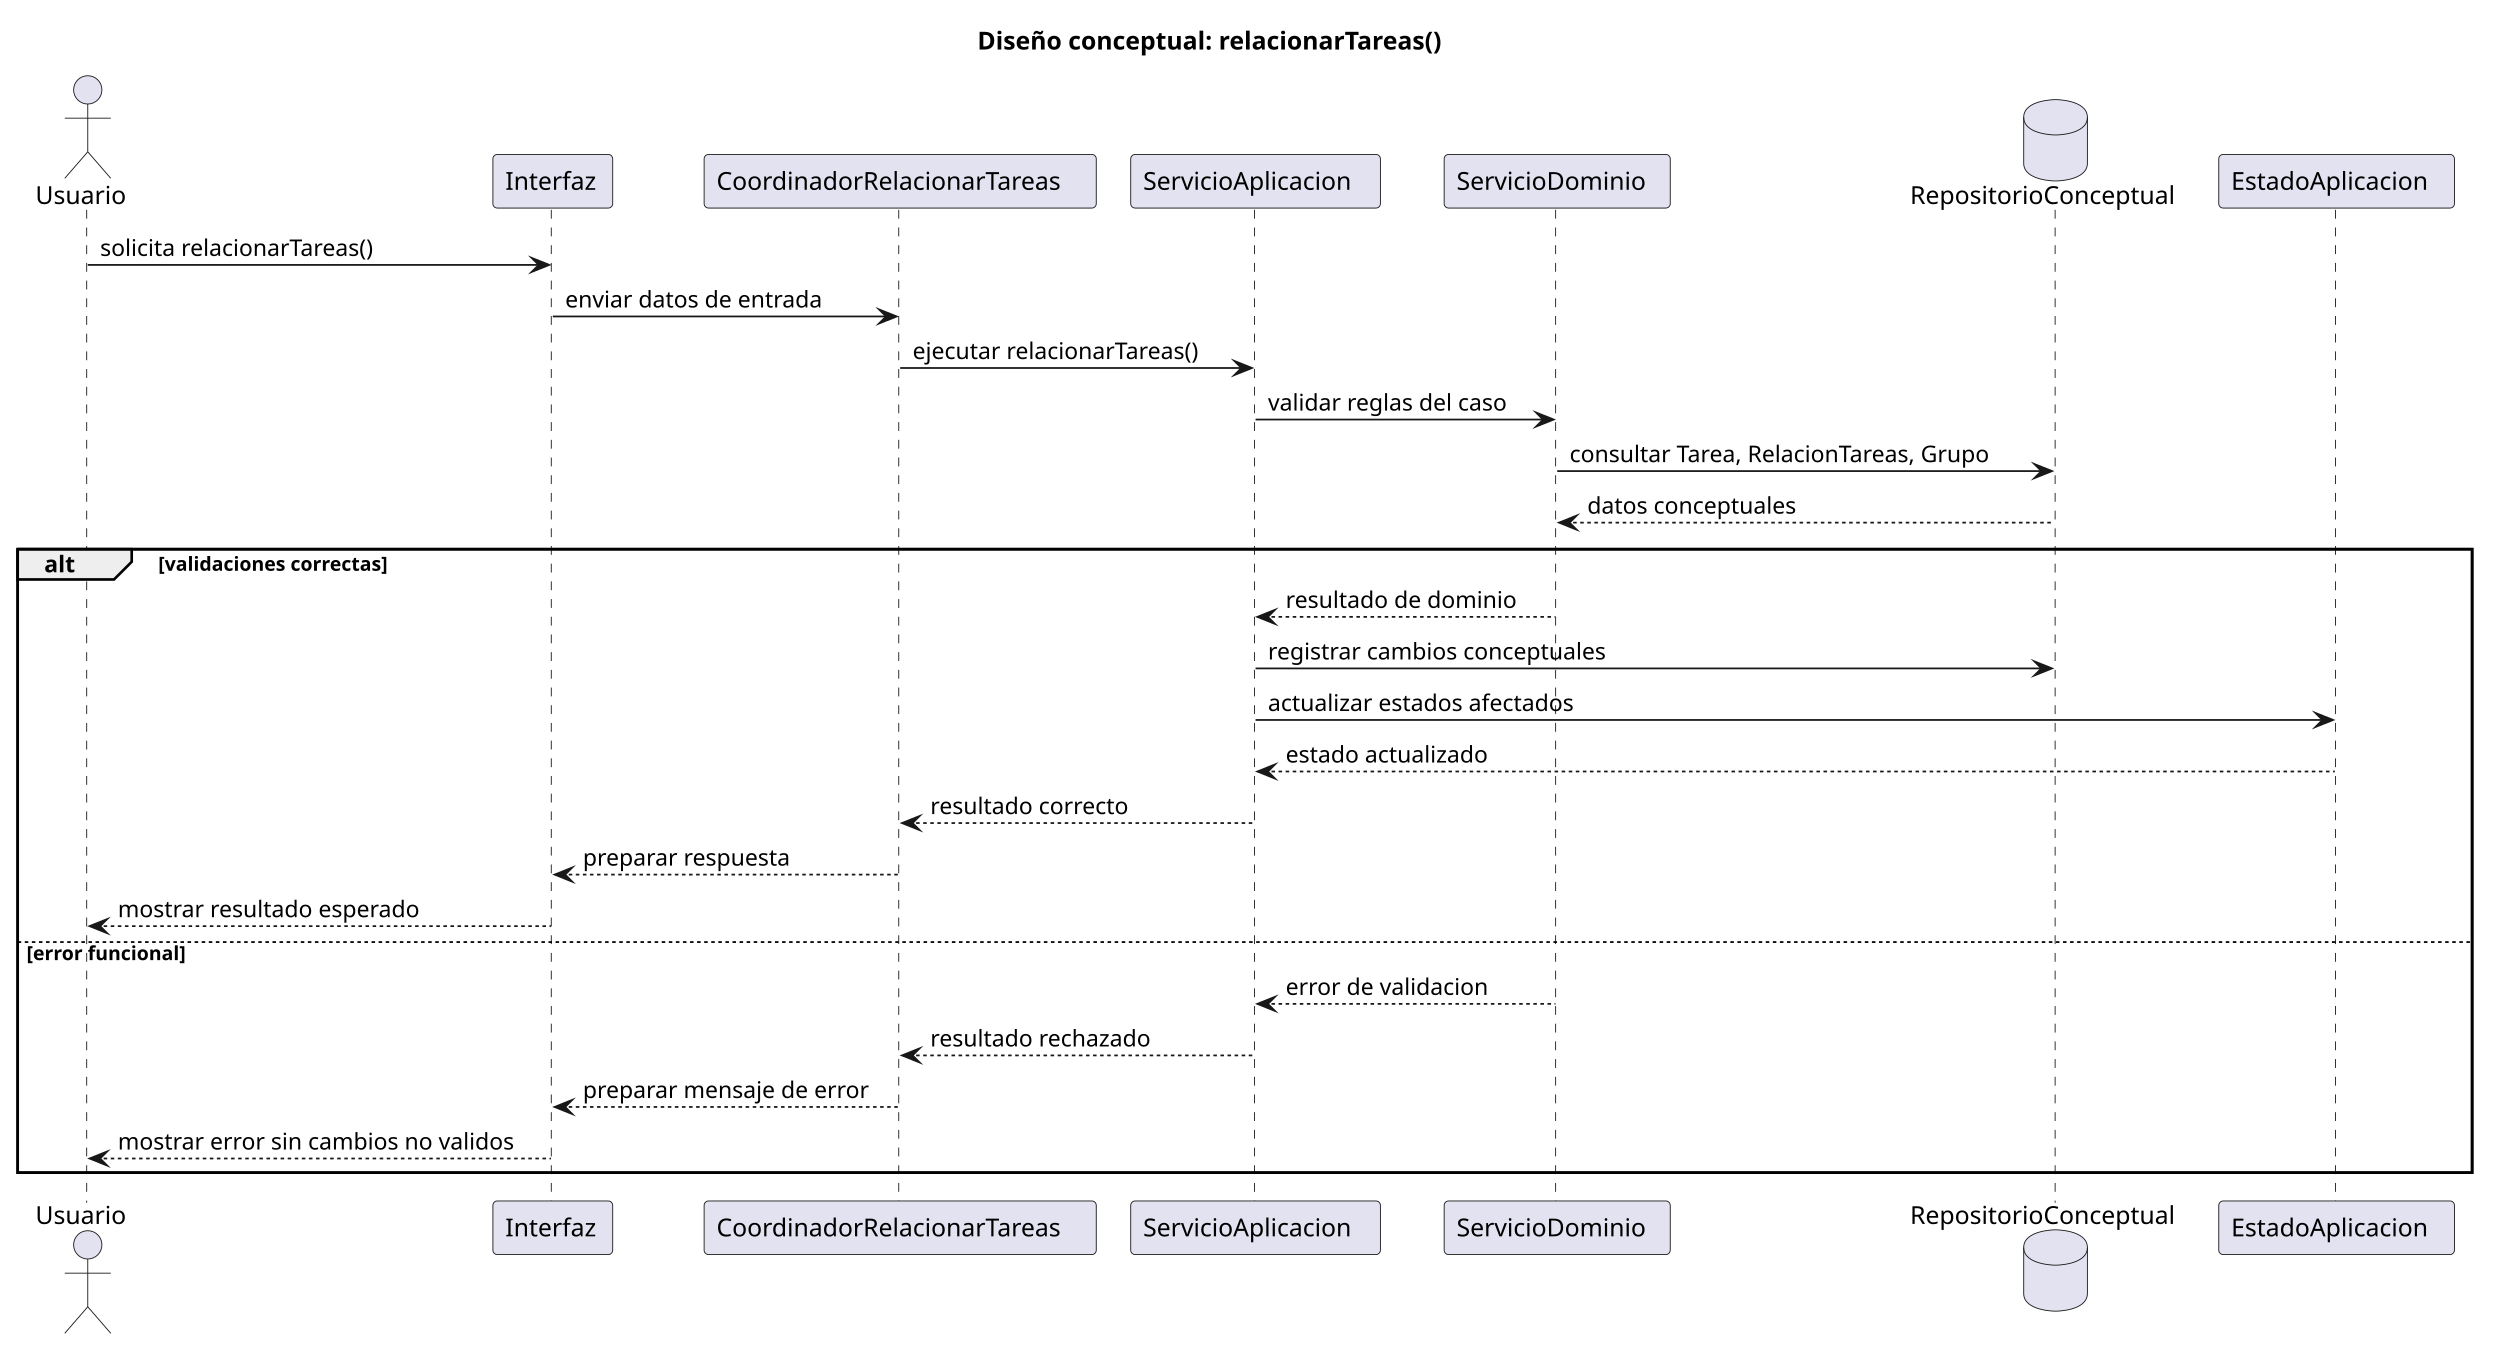
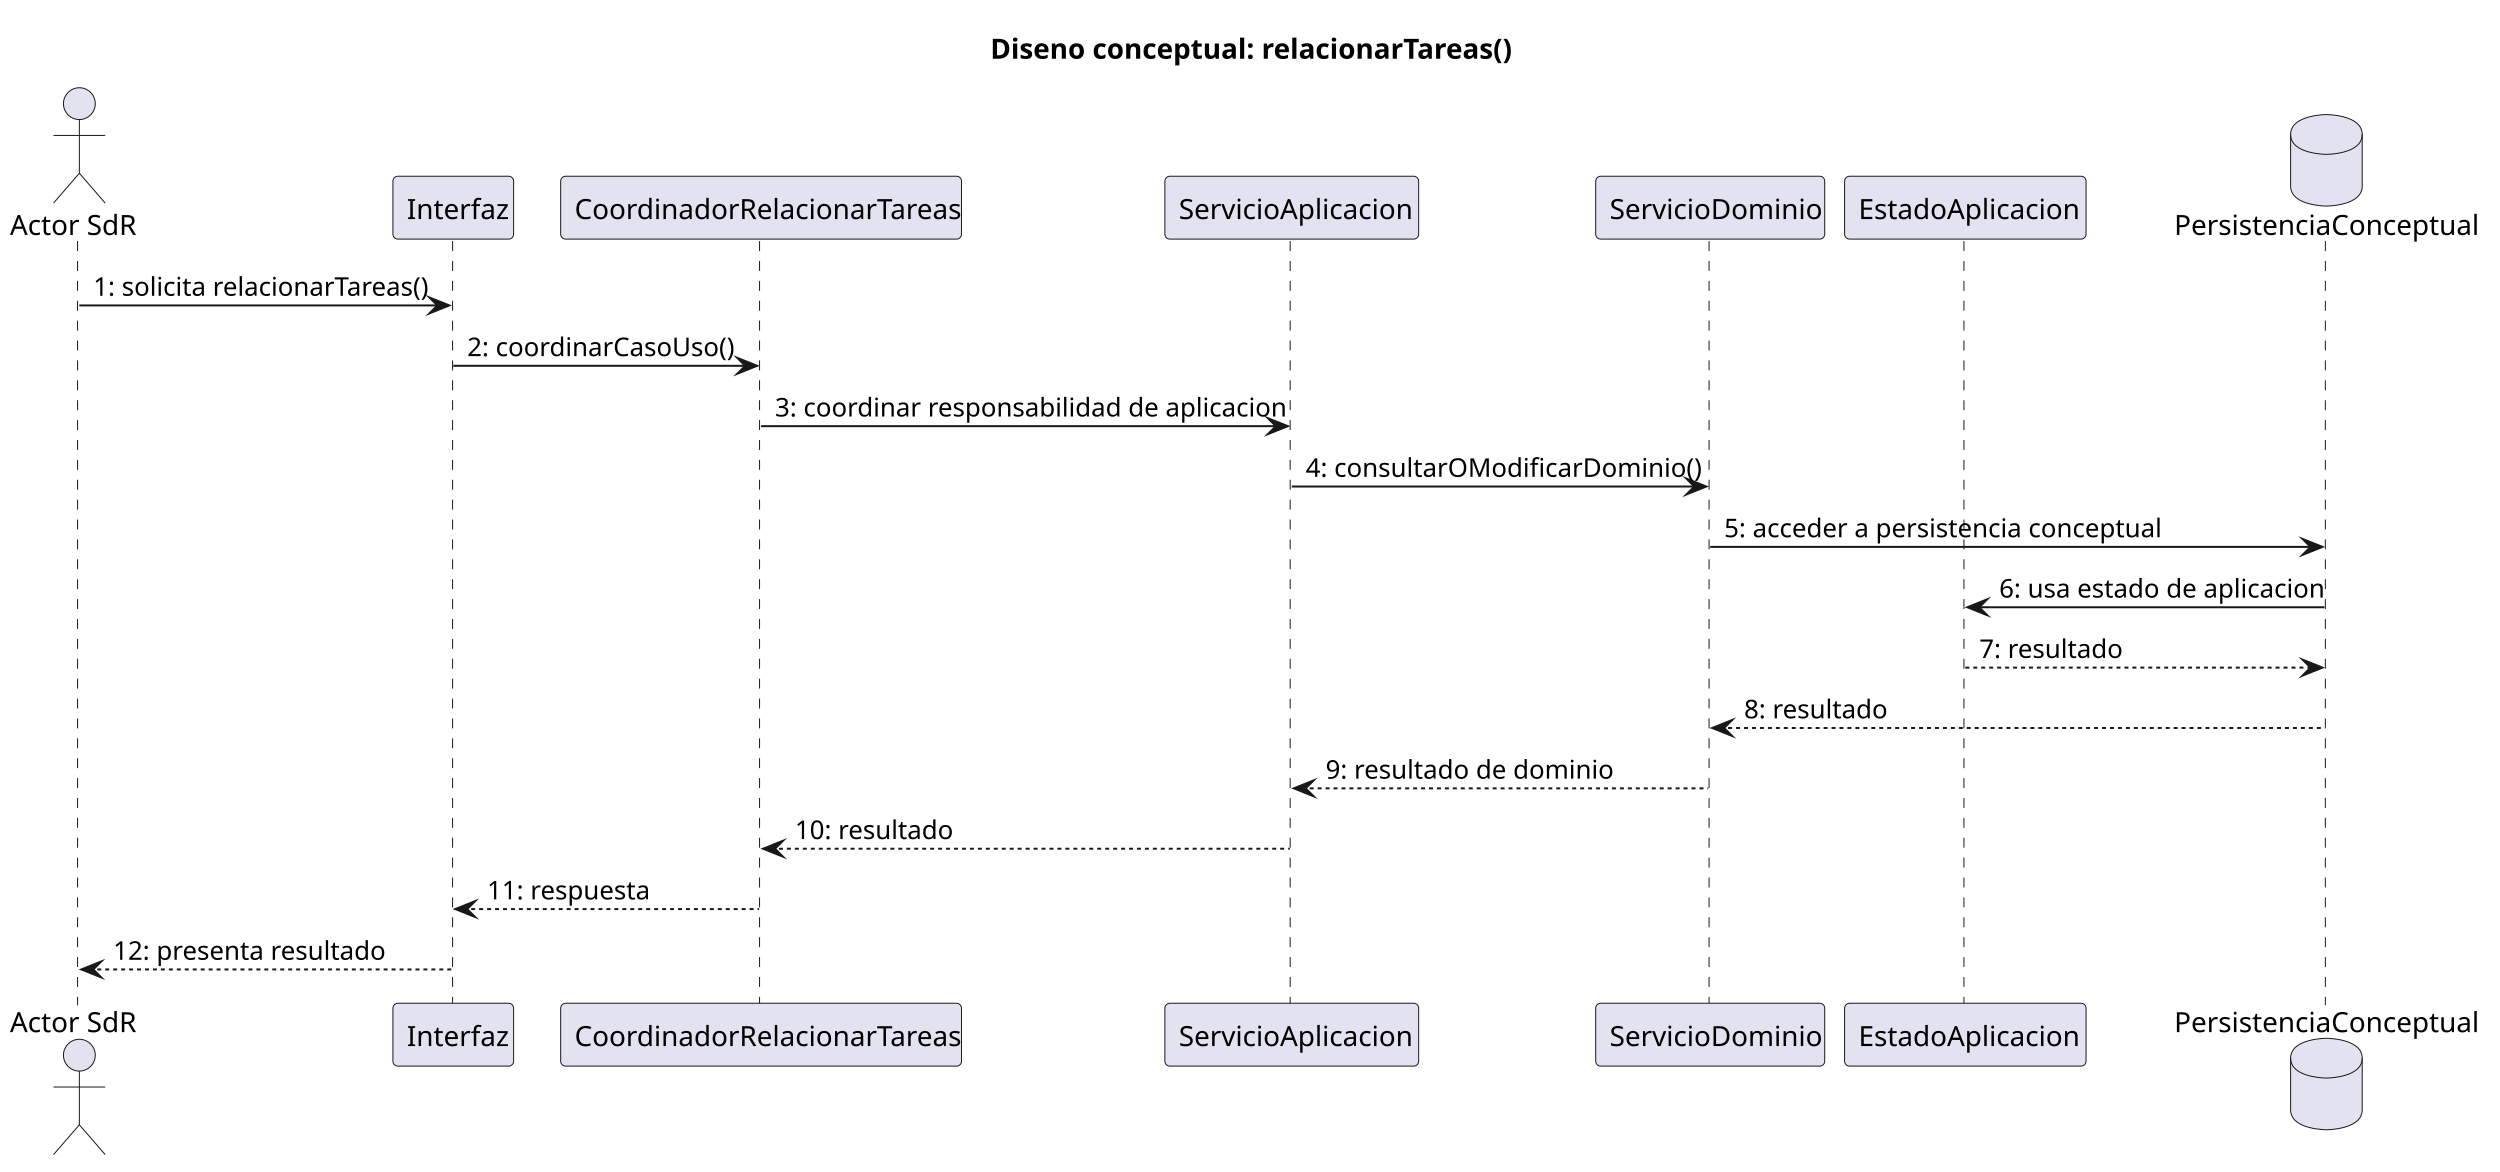
- <svg xmlns="http://www.w3.org/2000/svg" contentStyleType="text/css" data-diagram-type="SEQUENCE" height="762px" preserveAspectRatio="none" style="width:1413px;height:762px;background:#FFFFFF;" version="1.1" viewBox="0 0 1413 762" width="1413px" zoomAndPan="magnify">
+ <svg xmlns="http://www.w3.org/2000/svg" contentStyleType="text/css" data-diagram-type="SEQUENCE" height="589px" preserveAspectRatio="none" style="width:1257px;height:589px;background:#FFFFFF;" version="1.1" viewBox="0 0 1257 589" width="1257px" zoomAndPan="magnify">
  <defs />
  <g>
    <g class="title" data-source-line="1">
-       <text fill="#000000" font-family="sans-serif" font-size="14" font-weight="700" lengthAdjust="spacing" textLength="301.438" x="552.404" y="27.995">Diseño conceptual: relacionarTareas()</text>
+       <text fill="#000000" font-family="sans-serif" font-size="14" font-weight="700" lengthAdjust="spacing" textLength="254.413" x="497.925" y="29.533">Diseno conceptual: relacionarTareas()</text>
    </g>
-     <rect fill="none" height="352.398" style="stroke:#000000;stroke-width:1.5;" width="1387.245" x="10" y="310.391" />
-     <g class="participant-lifeline" data-entity-uid="part1" data-qualified-name="Usuario" data-source-line="3" id="part1-lifeline">
+     <g class="participant-lifeline" data-entity-uid="part1" data-qualified-name="Actor" data-source-line="3" id="part1-lifeline">
      <g>
-         <rect fill="#000000" fill-opacity="0" height="561.195" width="8" x="45.602" y="118.594" />
-         <line style="stroke:#181818;stroke-width:0.5;stroke-dasharray:5,5;" x1="49" x2="49" y1="118.594" y2="679.789" />
+         <rect fill="#000000" fill-opacity="0" height="384.219" width="8" x="35.9" y="121.219" />
+         <line style="stroke:#181818;stroke-width:0.5;stroke-dasharray:5,5;" x1="39" x2="39" y1="121.219" y2="505.438" />
      </g>
    </g>
    <g class="participant-lifeline" data-entity-uid="part2" data-qualified-name="Interfaz" data-source-line="4" id="part2-lifeline">
      <g>
-         <rect fill="#000000" fill-opacity="0" height="561.195" width="8" x="308.439" y="118.594" />
-         <line style="stroke:#181818;stroke-width:0.5;stroke-dasharray:5,5;" x1="311.581" x2="311.581" y1="118.594" y2="679.789" />
+         <rect fill="#000000" fill-opacity="0" height="384.219" width="8" x="223.904" y="121.219" />
+         <line style="stroke:#181818;stroke-width:0.5;stroke-dasharray:5,5;" x1="227.56" x2="227.56" y1="121.219" y2="505.438" />
      </g>
    </g>
    <g class="participant-lifeline" data-entity-uid="part3" data-qualified-name="Coordinador" data-source-line="5" id="part3-lifeline">
      <g>
-         <rect fill="#000000" fill-opacity="0" height="561.195" width="8" x="504.791" y="118.594" />
-         <line style="stroke:#181818;stroke-width:0.5;stroke-dasharray:5,5;" x1="507.97" x2="507.97" y1="118.594" y2="679.789" />
+         <rect fill="#000000" fill-opacity="0" height="384.219" width="8" x="378.679" y="121.219" />
+         <line style="stroke:#181818;stroke-width:0.5;stroke-dasharray:5,5;" x1="381.907" x2="381.907" y1="121.219" y2="505.438" />
      </g>
    </g>
    <g class="participant-lifeline" data-entity-uid="part4" data-qualified-name="ServicioAplicacion" data-source-line="6" id="part4-lifeline">
      <g>
-         <rect fill="#000000" fill-opacity="0" height="561.195" width="8" x="705.643" y="118.594" />
-         <line style="stroke:#181818;stroke-width:0.5;stroke-dasharray:5,5;" x1="709.079" x2="709.079" y1="118.594" y2="679.789" />
+         <rect fill="#000000" fill-opacity="0" height="384.219" width="8" x="645.502" y="121.219" />
+         <line style="stroke:#181818;stroke-width:0.5;stroke-dasharray:5,5;" x1="648.699" x2="648.699" y1="121.219" y2="505.438" />
      </g>
    </g>
    <g class="participant-lifeline" data-entity-uid="part5" data-qualified-name="ServicioDominio" data-source-line="7" id="part5-lifeline">
      <g>
-         <rect fill="#000000" fill-opacity="0" height="561.195" width="8" x="876.134" y="118.594" />
-         <line style="stroke:#181818;stroke-width:0.5;stroke-dasharray:5,5;" x1="879.242" x2="879.242" y1="118.594" y2="679.789" />
+         <rect fill="#000000" fill-opacity="0" height="384.219" width="8" x="855.894" y="121.219" />
+         <line style="stroke:#181818;stroke-width:0.5;stroke-dasharray:5,5;" x1="859.322" x2="859.322" y1="121.219" y2="505.438" />
      </g>
    </g>
-     <g class="participant-lifeline" data-entity-uid="part6" data-qualified-name="Repositorio" data-source-line="8" id="part6-lifeline">
+     <g class="participant-lifeline" data-entity-uid="part6" data-qualified-name="EstadoAplicacion" data-source-line="8" id="part6-lifeline">
      <g>
-         <rect fill="#000000" fill-opacity="0" height="561.195" width="8" x="1157.798" y="118.594" />
-         <line style="stroke:#181818;stroke-width:0.5;stroke-dasharray:5,5;" x1="1161.556" x2="1161.556" y1="118.594" y2="679.789" />
+         <rect fill="#000000" fill-opacity="0" height="384.219" width="8" x="984.167" y="121.219" />
+         <line style="stroke:#181818;stroke-width:0.5;stroke-dasharray:5,5;" x1="987.467" x2="987.467" y1="121.219" y2="505.438" />
      </g>
    </g>
-     <g class="participant-lifeline" data-entity-uid="part7" data-qualified-name="EstadoAplicacion" data-source-line="9" id="part7-lifeline">
+     <g class="participant-lifeline" data-entity-uid="part7" data-qualified-name="Persistencia" data-source-line="9" id="part7-lifeline">
      <g>
-         <rect fill="#000000" fill-opacity="0" height="561.195" width="8" x="1316.643" y="118.594" />
-         <line style="stroke:#181818;stroke-width:0.5;stroke-dasharray:5,5;" x1="1320.04" x2="1320.04" y1="118.594" y2="679.789" />
+         <rect fill="#000000" fill-opacity="0" height="384.219" width="8" x="1165.722" y="121.219" />
+         <line style="stroke:#181818;stroke-width:0.5;stroke-dasharray:5,5;" x1="1169.181" x2="1169.181" y1="121.219" y2="505.438" />
      </g>
    </g>
-     <g class="participant participant-head" data-entity-uid="part1" data-qualified-name="Usuario" data-source-line="3" id="part1-head">
-       <text fill="#000000" font-family="sans-serif" font-size="14" lengthAdjust="spacing" textLength="53.204" x="20" y="115.292">Usuario</text>
-       <ellipse cx="49.602" cy="50.797" fill="#E2E2F0" rx="8" ry="8" style="stroke:#181818;stroke-width:0.5;" />
-       <path d="M49.602,58.797 L49.602,85.797 M36.602,66.797 L62.602,66.797 M49.602,85.797 L36.602,100.797 M49.602,85.797 L62.602,100.797" fill="none" style="stroke:#181818;stroke-width:0.5;" />
+     <g class="participant participant-head" data-entity-uid="part1" data-qualified-name="Actor" data-source-line="3" id="part1-head">
+       <text fill="#000000" font-family="sans-serif" font-size="14" lengthAdjust="spacing" textLength="63.8" x="5" y="118.143">Actor SdR</text>
+       <ellipse cx="39.9" cy="52.109" fill="#E2E2F0" rx="8" ry="8" style="stroke:#181818;stroke-width:0.5;" />
+       <path d="M39.9,60.109 L39.9,87.109 M26.9,68.109 L52.9,68.109 M39.9,87.109 L26.9,102.109 M39.9,87.109 L52.9,102.109" fill="none" style="stroke:#181818;stroke-width:0.5;" />
    </g>
-     <g class="participant participant-tail" data-entity-uid="part1" data-qualified-name="Usuario" data-source-line="3" id="part1-tail">
-       <text fill="#000000" font-family="sans-serif" font-size="14" lengthAdjust="spacing" textLength="53.204" x="20" y="691.784">Usuario</text>
-       <ellipse cx="49.602" cy="703.586" fill="#E2E2F0" rx="8" ry="8" style="stroke:#181818;stroke-width:0.5;" />
-       <path d="M49.602,711.586 L49.602,738.586 M36.602,719.586 L62.602,719.586 M49.602,738.586 L36.602,753.586 M49.602,738.586 L62.602,753.586" fill="none" style="stroke:#181818;stroke-width:0.5;" />
+     <g class="participant participant-tail" data-entity-uid="part1" data-qualified-name="Actor" data-source-line="3" id="part1-tail">
+       <text fill="#000000" font-family="sans-serif" font-size="14" lengthAdjust="spacing" textLength="63.8" x="5" y="518.971">Actor SdR</text>
+       <ellipse cx="39.9" cy="530.547" fill="#E2E2F0" rx="8" ry="8" style="stroke:#181818;stroke-width:0.5;" />
+       <path d="M39.9,538.547 L39.9,565.547 M26.9,546.547 L52.9,546.547 M39.9,565.547 L26.9,580.547 M39.9,565.547 L52.9,580.547" fill="none" style="stroke:#181818;stroke-width:0.5;" />
    </g>
    <g class="participant participant-head" data-entity-uid="part2" data-qualified-name="Interfaz" data-source-line="4" id="part2-head">
-       <rect fill="#E2E2F0" height="30.297" rx="2.5" ry="2.5" style="stroke:#181818;stroke-width:0.5;" width="67.717" x="278.581" y="87.297" />
-       <text fill="#000000" font-family="sans-serif" font-size="14" lengthAdjust="spacing" textLength="53.717" x="285.581" y="107.292">Interfaz</text>
+       <rect fill="#E2E2F0" height="31.609" rx="2.5" ry="2.5" style="stroke:#181818;stroke-width:0.5;" width="60.69" x="197.56" y="88.609" />
+       <text fill="#000000" font-family="sans-serif" font-size="14" lengthAdjust="spacing" textLength="46.69" x="204.56" y="110.143">Interfaz</text>
    </g>
    <g class="participant participant-tail" data-entity-uid="part2" data-qualified-name="Interfaz" data-source-line="4" id="part2-tail">
-       <rect fill="#E2E2F0" height="30.297" rx="2.5" ry="2.5" style="stroke:#181818;stroke-width:0.5;" width="67.717" x="278.581" y="678.789" />
-       <text fill="#000000" font-family="sans-serif" font-size="14" lengthAdjust="spacing" textLength="53.717" x="285.581" y="698.784">Interfaz</text>
+       <rect fill="#E2E2F0" height="31.609" rx="2.5" ry="2.5" style="stroke:#181818;stroke-width:0.5;" width="60.69" x="197.56" y="504.438" />
+       <text fill="#000000" font-family="sans-serif" font-size="14" lengthAdjust="spacing" textLength="46.69" x="204.56" y="525.971">Interfaz</text>
    </g>
    <g class="participant participant-head" data-entity-uid="part3" data-qualified-name="Coordinador" data-source-line="5" id="part3-head">
-       <rect fill="#E2E2F0" height="30.297" rx="2.5" ry="2.5" style="stroke:#181818;stroke-width:0.5;" width="221.642" x="397.97" y="87.297" />
-       <text fill="#000000" font-family="sans-serif" font-size="14" lengthAdjust="spacing" textLength="207.642" x="404.97" y="107.292">CoordinadorRelacionarTareas</text>
+       <rect fill="#E2E2F0" height="31.609" rx="2.5" ry="2.5" style="stroke:#181818;stroke-width:0.5;" width="201.544" x="281.907" y="88.609" />
+       <text fill="#000000" font-family="sans-serif" font-size="14" lengthAdjust="spacing" textLength="187.544" x="288.907" y="110.143">CoordinadorRelacionarTareas</text>
    </g>
    <g class="participant participant-tail" data-entity-uid="part3" data-qualified-name="Coordinador" data-source-line="5" id="part3-tail">
-       <rect fill="#E2E2F0" height="30.297" rx="2.5" ry="2.5" style="stroke:#181818;stroke-width:0.5;" width="221.642" x="397.97" y="678.789" />
-       <text fill="#000000" font-family="sans-serif" font-size="14" lengthAdjust="spacing" textLength="207.642" x="404.97" y="698.784">CoordinadorRelacionarTareas</text>
+       <rect fill="#E2E2F0" height="31.609" rx="2.5" ry="2.5" style="stroke:#181818;stroke-width:0.5;" width="201.544" x="281.907" y="504.438" />
+       <text fill="#000000" font-family="sans-serif" font-size="14" lengthAdjust="spacing" textLength="187.544" x="288.907" y="525.971">CoordinadorRelacionarTareas</text>
    </g>
    <g class="participant participant-head" data-entity-uid="part4" data-qualified-name="ServicioAplicacion" data-source-line="6" id="part4-head">
-       <rect fill="#E2E2F0" height="30.297" rx="2.5" ry="2.5" style="stroke:#181818;stroke-width:0.5;" width="141.128" x="639.079" y="87.297" />
-       <text fill="#000000" font-family="sans-serif" font-size="14" lengthAdjust="spacing" textLength="127.128" x="646.079" y="107.292">ServicioAplicacion</text>
+       <rect fill="#E2E2F0" height="31.609" rx="2.5" ry="2.5" style="stroke:#181818;stroke-width:0.5;" width="127.606" x="585.699" y="88.609" />
+       <text fill="#000000" font-family="sans-serif" font-size="14" lengthAdjust="spacing" textLength="113.606" x="592.699" y="110.143">ServicioAplicacion</text>
    </g>
    <g class="participant participant-tail" data-entity-uid="part4" data-qualified-name="ServicioAplicacion" data-source-line="6" id="part4-tail">
-       <rect fill="#E2E2F0" height="30.297" rx="2.5" ry="2.5" style="stroke:#181818;stroke-width:0.5;" width="141.128" x="639.079" y="678.789" />
-       <text fill="#000000" font-family="sans-serif" font-size="14" lengthAdjust="spacing" textLength="127.128" x="646.079" y="698.784">ServicioAplicacion</text>
+       <rect fill="#E2E2F0" height="31.609" rx="2.5" ry="2.5" style="stroke:#181818;stroke-width:0.5;" width="127.606" x="585.699" y="504.438" />
+       <text fill="#000000" font-family="sans-serif" font-size="14" lengthAdjust="spacing" textLength="113.606" x="592.699" y="525.971">ServicioAplicacion</text>
    </g>
    <g class="participant participant-head" data-entity-uid="part5" data-qualified-name="ServicioDominio" data-source-line="7" id="part5-head">
-       <rect fill="#E2E2F0" height="30.297" rx="2.5" ry="2.5" style="stroke:#181818;stroke-width:0.5;" width="127.784" x="816.242" y="87.297" />
-       <text fill="#000000" font-family="sans-serif" font-size="14" lengthAdjust="spacing" textLength="113.784" x="823.242" y="107.292">ServicioDominio</text>
+       <rect fill="#E2E2F0" height="31.609" rx="2.5" ry="2.5" style="stroke:#181818;stroke-width:0.5;" width="115.144" x="802.322" y="88.609" />
+       <text fill="#000000" font-family="sans-serif" font-size="14" lengthAdjust="spacing" textLength="101.144" x="809.322" y="110.143">ServicioDominio</text>
    </g>
    <g class="participant participant-tail" data-entity-uid="part5" data-qualified-name="ServicioDominio" data-source-line="7" id="part5-tail">
-       <rect fill="#E2E2F0" height="30.297" rx="2.5" ry="2.5" style="stroke:#181818;stroke-width:0.5;" width="127.784" x="816.242" y="678.789" />
-       <text fill="#000000" font-family="sans-serif" font-size="14" lengthAdjust="spacing" textLength="113.784" x="823.242" y="698.784">ServicioDominio</text>
+       <rect fill="#E2E2F0" height="31.609" rx="2.5" ry="2.5" style="stroke:#181818;stroke-width:0.5;" width="115.144" x="802.322" y="504.438" />
+       <text fill="#000000" font-family="sans-serif" font-size="14" lengthAdjust="spacing" textLength="101.144" x="809.322" y="525.971">ServicioDominio</text>
    </g>
-     <g class="participant participant-head" data-entity-uid="part6" data-qualified-name="Repositorio" data-source-line="8" id="part6-head">
-       <text fill="#000000" font-family="sans-serif" font-size="14" lengthAdjust="spacing" textLength="158.484" x="1079.556" y="115.292">RepositorioConceptual</text>
-       <path d="M1143.798,66.297 C1143.798,56.297 1161.798,56.297 1161.798,56.297 C1161.798,56.297 1179.798,56.297 1179.798,66.297 L1179.798,92.297 C1179.798,102.297 1161.798,102.297 1161.798,102.297 C1161.798,102.297 1143.798,102.297 1143.798,92.297 L1143.798,66.297" fill="#E2E2F0" style="stroke:#181818;stroke-width:0.5;" />
-       <path d="M1143.798,66.297 C1143.798,76.297 1161.798,76.297 1161.798,76.297 C1161.798,76.297 1179.798,76.297 1179.798,66.297" fill="none" style="stroke:#181818;stroke-width:0.5;" />
+     <g class="participant participant-head" data-entity-uid="part6" data-qualified-name="EstadoAplicacion" data-source-line="8" id="part6-head">
+       <rect fill="#E2E2F0" height="31.609" rx="2.5" ry="2.5" style="stroke:#181818;stroke-width:0.5;" width="121.399" x="927.467" y="88.609" />
+       <text fill="#000000" font-family="sans-serif" font-size="14" lengthAdjust="spacing" textLength="107.399" x="934.467" y="110.143">EstadoAplicacion</text>
    </g>
-     <g class="participant participant-tail" data-entity-uid="part6" data-qualified-name="Repositorio" data-source-line="8" id="part6-tail">
-       <text fill="#000000" font-family="sans-serif" font-size="14" lengthAdjust="spacing" textLength="158.484" x="1079.556" y="691.784">RepositorioConceptual</text>
-       <path d="M1143.798,705.086 C1143.798,695.086 1161.798,695.086 1161.798,695.086 C1161.798,695.086 1179.798,695.086 1179.798,705.086 L1179.798,731.086 C1179.798,741.086 1161.798,741.086 1161.798,741.086 C1161.798,741.086 1143.798,741.086 1143.798,731.086 L1143.798,705.086" fill="#E2E2F0" style="stroke:#181818;stroke-width:0.5;" />
-       <path d="M1143.798,705.086 C1143.798,715.086 1161.798,715.086 1161.798,715.086 C1161.798,715.086 1179.798,715.086 1179.798,705.086" fill="none" style="stroke:#181818;stroke-width:0.5;" />
+     <g class="participant participant-tail" data-entity-uid="part6" data-qualified-name="EstadoAplicacion" data-source-line="8" id="part6-tail">
+       <rect fill="#E2E2F0" height="31.609" rx="2.5" ry="2.5" style="stroke:#181818;stroke-width:0.5;" width="121.399" x="927.467" y="504.438" />
+       <text fill="#000000" font-family="sans-serif" font-size="14" lengthAdjust="spacing" textLength="107.399" x="934.467" y="525.971">EstadoAplicacion</text>
    </g>
-     <g class="participant participant-head" data-entity-uid="part7" data-qualified-name="EstadoAplicacion" data-source-line="9" id="part7-head">
-       <rect fill="#E2E2F0" height="30.297" rx="2.5" ry="2.5" style="stroke:#181818;stroke-width:0.5;" width="133.205" x="1254.04" y="87.297" />
-       <text fill="#000000" font-family="sans-serif" font-size="14" lengthAdjust="spacing" textLength="119.205" x="1261.04" y="107.292">EstadoAplicacion</text>
+     <g class="participant participant-head" data-entity-uid="part7" data-qualified-name="Persistencia" data-source-line="9" id="part7-head">
+       <text fill="#000000" font-family="sans-serif" font-size="14" lengthAdjust="spacing" textLength="147.082" x="1093.181" y="118.143">PersistenciaConceptual</text>
+       <path d="M1151.722,67.609 C1151.722,57.609 1169.722,57.609 1169.722,57.609 C1169.722,57.609 1187.722,57.609 1187.722,67.609 L1187.722,93.609 C1187.722,103.609 1169.722,103.609 1169.722,103.609 C1169.722,103.609 1151.722,103.609 1151.722,93.609 L1151.722,67.609" fill="#E2E2F0" style="stroke:#181818;stroke-width:0.5;" />
+       <path d="M1151.722,67.609 C1151.722,77.609 1169.722,77.609 1169.722,77.609 C1169.722,77.609 1187.722,77.609 1187.722,67.609" fill="none" style="stroke:#181818;stroke-width:0.5;" />
    </g>
-     <g class="participant participant-tail" data-entity-uid="part7" data-qualified-name="EstadoAplicacion" data-source-line="9" id="part7-tail">
-       <rect fill="#E2E2F0" height="30.297" rx="2.5" ry="2.5" style="stroke:#181818;stroke-width:0.5;" width="133.205" x="1254.04" y="678.789" />
-       <text fill="#000000" font-family="sans-serif" font-size="14" lengthAdjust="spacing" textLength="119.205" x="1261.04" y="698.784">EstadoAplicacion</text>
+     <g class="participant participant-tail" data-entity-uid="part7" data-qualified-name="Persistencia" data-source-line="9" id="part7-tail">
+       <text fill="#000000" font-family="sans-serif" font-size="14" lengthAdjust="spacing" textLength="147.082" x="1093.181" y="518.971">PersistenciaConceptual</text>
+       <path d="M1151.722,532.047 C1151.722,522.047 1169.722,522.047 1169.722,522.047 C1169.722,522.047 1187.722,522.047 1187.722,532.047 L1187.722,558.047 C1187.722,568.047 1169.722,568.047 1169.722,568.047 C1169.722,568.047 1151.722,568.047 1151.722,558.047 L1151.722,532.047" fill="#E2E2F0" style="stroke:#181818;stroke-width:0.5;" />
+       <path d="M1151.722,532.047 C1151.722,542.047 1169.722,542.047 1169.722,542.047 C1169.722,542.047 1187.722,542.047 1187.722,532.047" fill="none" style="stroke:#181818;stroke-width:0.5;" />
    </g>
    <g class="message" data-entity-1="part1" data-entity-2="part2" data-source-line="11" id="msg1">
-       <polygon fill="#181818" points="300.439,145.727,310.439,149.727,300.439,153.727,304.439,149.727" style="stroke:#181818;stroke-width:1;stroke-linejoin:miter;stroke-miterlimit:10;" />
-       <line style="stroke:#181818;stroke-width:1;" x1="49.602" x2="306.439" y1="149.727" y2="149.727" />
-       <text fill="#000000" font-family="sans-serif" font-size="13" lengthAdjust="spacing" textLength="169.222" x="56.602" y="144.661">solicita relacionarTareas()</text>
+       <polygon fill="#181818" points="215.904,149.57,225.904,153.57,215.904,157.57,219.904,153.57" style="stroke:#181818;stroke-width:1;stroke-linejoin:miter;stroke-miterlimit:10;" />
+       <line style="stroke:#181818;stroke-width:1;" x1="39.9" x2="221.904" y1="153.57" y2="153.57" />
+       <text fill="#000000" font-family="sans-serif" font-size="13" lengthAdjust="spacing" textLength="164.004" x="46.9" y="148.714">1: solicita relacionarTareas()</text>
    </g>
    <g class="message" data-entity-1="part2" data-entity-2="part3" data-source-line="12" id="msg2">
-       <polygon fill="#181818" points="496.791,174.859,506.791,178.859,496.791,182.859,500.791,178.859" style="stroke:#181818;stroke-width:1;stroke-linejoin:miter;stroke-miterlimit:10;" />
-       <line style="stroke:#181818;stroke-width:1;" x1="312.439" x2="502.791" y1="178.859" y2="178.859" />
-       <text fill="#000000" font-family="sans-serif" font-size="13" lengthAdjust="spacing" textLength="156.406" x="319.439" y="173.793">enviar datos de entrada</text>
+       <polygon fill="#181818" points="370.679,179.922,380.679,183.922,370.679,187.922,374.679,183.922" style="stroke:#181818;stroke-width:1;stroke-linejoin:miter;stroke-miterlimit:10;" />
+       <line style="stroke:#181818;stroke-width:1;" x1="227.904" x2="376.679" y1="183.922" y2="183.922" />
+       <text fill="#000000" font-family="sans-serif" font-size="13" lengthAdjust="spacing" textLength="130.774" x="234.904" y="179.065">2: coordinarCasoUso()</text>
    </g>
    <g class="message" data-entity-1="part3" data-entity-2="part4" data-source-line="13" id="msg3">
-       <polygon fill="#181818" points="697.643,203.992,707.643,207.992,697.643,211.992,701.643,207.992" style="stroke:#181818;stroke-width:1;stroke-linejoin:miter;stroke-miterlimit:10;" />
-       <line style="stroke:#181818;stroke-width:1;" x1="508.791" x2="703.643" y1="207.992" y2="207.992" />
-       <text fill="#000000" font-family="sans-serif" font-size="13" lengthAdjust="spacing" textLength="176.852" x="515.79" y="202.926">ejecutar relacionarTareas()</text>
+       <polygon fill="#181818" points="637.502,210.273,647.502,214.273,637.502,218.273,641.502,214.273" style="stroke:#181818;stroke-width:1;stroke-linejoin:miter;stroke-miterlimit:10;" />
+       <line style="stroke:#181818;stroke-width:1;" x1="382.679" x2="643.502" y1="214.273" y2="214.273" />
+       <text fill="#000000" font-family="sans-serif" font-size="13" lengthAdjust="spacing" textLength="242.823" x="389.679" y="209.417">3: coordinar responsabilidad de aplicacion</text>
    </g>
    <g class="message" data-entity-1="part4" data-entity-2="part5" data-source-line="14" id="msg4">
-       <polygon fill="#181818" points="868.134,233.125,878.134,237.125,868.134,241.125,872.134,237.125" style="stroke:#181818;stroke-width:1;stroke-linejoin:miter;stroke-miterlimit:10;" />
-       <line style="stroke:#181818;stroke-width:1;" x1="709.643" x2="874.134" y1="237.125" y2="237.125" />
-       <text fill="#000000" font-family="sans-serif" font-size="13" lengthAdjust="spacing" textLength="146.491" x="716.643" y="232.059">validar reglas del caso</text>
+       <polygon fill="#181818" points="847.894,240.625,857.894,244.625,847.894,248.625,851.894,244.625" style="stroke:#181818;stroke-width:1;stroke-linejoin:miter;stroke-miterlimit:10;" />
+       <line style="stroke:#181818;stroke-width:1;" x1="649.502" x2="853.894" y1="244.625" y2="244.625" />
+       <text fill="#000000" font-family="sans-serif" font-size="13" lengthAdjust="spacing" textLength="186.393" x="656.502" y="239.769">4: consultarOModificarDominio()</text>
    </g>
-     <g class="message" data-entity-1="part5" data-entity-2="part6" data-source-line="15" id="msg5">
-       <polygon fill="#181818" points="1149.798,262.258,1159.798,266.258,1149.798,270.258,1153.798,266.258" style="stroke:#181818;stroke-width:1;stroke-linejoin:miter;stroke-miterlimit:10;" />
-       <line style="stroke:#181818;stroke-width:1;" x1="880.134" x2="1155.798" y1="266.258" y2="266.258" />
-       <text fill="#000000" font-family="sans-serif" font-size="13" lengthAdjust="spacing" textLength="257.664" x="887.134" y="261.192">consultar Tarea, RelacionTareas, Grupo</text>
+     <g class="message" data-entity-1="part5" data-entity-2="part7" data-source-line="15" id="msg5">
+       <polygon fill="#181818" points="1157.722,270.977,1167.722,274.977,1157.722,278.977,1161.722,274.977" style="stroke:#181818;stroke-width:1;stroke-linejoin:miter;stroke-miterlimit:10;" />
+       <line style="stroke:#181818;stroke-width:1;" x1="859.894" x2="1163.722" y1="274.977" y2="274.977" />
+       <text fill="#000000" font-family="sans-serif" font-size="13" lengthAdjust="spacing" textLength="211.015" x="866.894" y="270.12">5: acceder a persistencia conceptual</text>
    </g>
-     <g class="message" data-entity-1="part6" data-entity-2="part5" data-source-line="16" id="msg6">
-       <polygon fill="#181818" points="891.134,291.391,881.134,295.391,891.134,299.391,887.134,295.391" style="stroke:#181818;stroke-width:1;stroke-linejoin:miter;stroke-miterlimit:10;" />
-       <line style="stroke:#181818;stroke-width:1;stroke-dasharray:2,2;" x1="885.134" x2="1160.798" y1="295.391" y2="295.391" />
-       <text fill="#000000" font-family="sans-serif" font-size="13" lengthAdjust="spacing" textLength="126.598" x="897.134" y="290.325">datos conceptuales</text>
+     <g class="message" data-entity-1="part7" data-entity-2="part6" data-source-line="16" id="msg6">
+       <polygon fill="#181818" points="999.167,301.328,989.167,305.328,999.167,309.328,995.167,305.328" style="stroke:#181818;stroke-width:1;stroke-linejoin:miter;stroke-miterlimit:10;" />
+       <line style="stroke:#181818;stroke-width:1;" x1="993.167" x2="1168.722" y1="305.328" y2="305.328" />
+       <text fill="#000000" font-family="sans-serif" font-size="13" lengthAdjust="spacing" textLength="157.555" x="1005.167" y="300.472">6: usa estado de aplicacion</text>
    </g>
-     <path d="M10,310.391 L74.443,310.391 L74.443,317.523 L64.443,327.523 L10,327.523 L10,310.391" fill="#EEEEEE" style="stroke:#000000;stroke-width:1.5;" />
-     <rect fill="none" height="352.398" style="stroke:#000000;stroke-width:1.5;" width="1387.245" x="10" y="310.391" />
-     <text fill="#000000" font-family="sans-serif" font-size="13" font-weight="700" lengthAdjust="spacing" textLength="19.443" x="25" y="323.457">alt</text>
-     <text fill="#000000" font-family="sans-serif" font-size="11" font-weight="700" lengthAdjust="spacing" textLength="149.139" x="89.443" y="322.601">[validaciones correctas]</text>
-     <g class="message" data-entity-1="part5" data-entity-2="part4" data-source-line="19" id="msg7">
-       <polygon fill="#181818" points="720.643,344.656,710.643,348.656,720.643,352.656,716.643,348.656" style="stroke:#181818;stroke-width:1;stroke-linejoin:miter;stroke-miterlimit:10;" />
-       <line style="stroke:#181818;stroke-width:1;stroke-dasharray:2,2;" x1="714.643" x2="879.134" y1="348.656" y2="348.656" />
-       <text fill="#000000" font-family="sans-serif" font-size="13" lengthAdjust="spacing" textLength="138.036" x="726.643" y="343.59">resultado de dominio</text>
+     <g class="message" data-entity-1="part6" data-entity-2="part7" data-source-line="17" id="msg7">
+       <polygon fill="#181818" points="1157.722,331.68,1167.722,335.68,1157.722,339.68,1161.722,335.68" style="stroke:#181818;stroke-width:1;stroke-linejoin:miter;stroke-miterlimit:10;" />
+       <line style="stroke:#181818;stroke-width:1;stroke-dasharray:2,2;" x1="988.167" x2="1163.722" y1="335.68" y2="335.68" />
+       <text fill="#000000" font-family="sans-serif" font-size="13" lengthAdjust="spacing" textLength="67.933" x="995.167" y="330.823">7: resultado</text>
    </g>
-     <g class="message" data-entity-1="part4" data-entity-2="part6" data-source-line="20" id="msg8">
-       <polygon fill="#181818" points="1149.798,373.789,1159.798,377.789,1149.798,381.789,1153.798,377.789" style="stroke:#181818;stroke-width:1;stroke-linejoin:miter;stroke-miterlimit:10;" />
-       <line style="stroke:#181818;stroke-width:1;" x1="709.643" x2="1155.798" y1="377.789" y2="377.789" />
-       <text fill="#000000" font-family="sans-serif" font-size="13" lengthAdjust="spacing" textLength="204.788" x="716.643" y="372.723">registrar cambios conceptuales</text>
+     <g class="message" data-entity-1="part7" data-entity-2="part5" data-source-line="18" id="msg8">
+       <polygon fill="#181818" points="870.894,362.031,860.894,366.031,870.894,370.031,866.894,366.031" style="stroke:#181818;stroke-width:1;stroke-linejoin:miter;stroke-miterlimit:10;" />
+       <line style="stroke:#181818;stroke-width:1;stroke-dasharray:2,2;" x1="864.894" x2="1168.722" y1="366.031" y2="366.031" />
+       <text fill="#000000" font-family="sans-serif" font-size="13" lengthAdjust="spacing" textLength="67.933" x="876.894" y="361.175">8: resultado</text>
    </g>
-     <g class="message" data-entity-1="part4" data-entity-2="part7" data-source-line="21" id="msg9">
-       <polygon fill="#181818" points="1308.643,402.922,1318.643,406.922,1308.643,410.922,1312.643,406.922" style="stroke:#181818;stroke-width:1;stroke-linejoin:miter;stroke-miterlimit:10;" />
-       <line style="stroke:#181818;stroke-width:1;" x1="709.643" x2="1314.643" y1="406.922" y2="406.922" />
-       <text fill="#000000" font-family="sans-serif" font-size="13" lengthAdjust="spacing" textLength="186.583" x="716.643" y="401.856">actualizar estados afectados</text>
+     <g class="message" data-entity-1="part5" data-entity-2="part4" data-source-line="19" id="msg9">
+       <polygon fill="#181818" points="660.502,392.383,650.502,396.383,660.502,400.383,656.502,396.383" style="stroke:#181818;stroke-width:1;stroke-linejoin:miter;stroke-miterlimit:10;" />
+       <line style="stroke:#181818;stroke-width:1;stroke-dasharray:2,2;" x1="654.502" x2="858.894" y1="396.383" y2="396.383" />
+       <text fill="#000000" font-family="sans-serif" font-size="13" lengthAdjust="spacing" textLength="135.142" x="666.502" y="391.526">9: resultado de dominio</text>
    </g>
-     <g class="message" data-entity-1="part7" data-entity-2="part4" data-source-line="22" id="msg10">
-       <polygon fill="#181818" points="720.643,432.055,710.643,436.055,720.643,440.055,716.643,436.055" style="stroke:#181818;stroke-width:1;stroke-linejoin:miter;stroke-miterlimit:10;" />
-       <line style="stroke:#181818;stroke-width:1;stroke-dasharray:2,2;" x1="714.643" x2="1319.643" y1="436.055" y2="436.055" />
-       <text fill="#000000" font-family="sans-serif" font-size="13" lengthAdjust="spacing" textLength="122.808" x="726.643" y="430.989">estado actualizado</text>
+     <g class="message" data-entity-1="part4" data-entity-2="part3" data-source-line="20" id="msg10">
+       <polygon fill="#181818" points="393.679,422.734,383.679,426.734,393.679,430.734,389.679,426.734" style="stroke:#181818;stroke-width:1;stroke-linejoin:miter;stroke-miterlimit:10;" />
+       <line style="stroke:#181818;stroke-width:1;stroke-dasharray:2,2;" x1="387.679" x2="648.502" y1="426.734" y2="426.734" />
+       <text fill="#000000" font-family="sans-serif" font-size="13" lengthAdjust="spacing" textLength="75.163" x="399.679" y="421.878">10: resultado</text>
    </g>
-     <g class="message" data-entity-1="part4" data-entity-2="part3" data-source-line="23" id="msg11">
-       <polygon fill="#181818" points="519.79,461.188,509.791,465.188,519.79,469.188,515.79,465.188" style="stroke:#181818;stroke-width:1;stroke-linejoin:miter;stroke-miterlimit:10;" />
-       <line style="stroke:#181818;stroke-width:1;stroke-dasharray:2,2;" x1="513.79" x2="708.643" y1="465.188" y2="465.188" />
-       <text fill="#000000" font-family="sans-serif" font-size="13" lengthAdjust="spacing" textLength="119.355" x="525.79" y="460.122">resultado correcto</text>
+     <g class="message" data-entity-1="part3" data-entity-2="part2" data-source-line="21" id="msg11">
+       <polygon fill="#181818" points="238.904,453.086,228.904,457.086,238.904,461.086,234.904,457.086" style="stroke:#181818;stroke-width:1;stroke-linejoin:miter;stroke-miterlimit:10;" />
+       <line style="stroke:#181818;stroke-width:1;stroke-dasharray:2,2;" x1="232.904" x2="381.679" y1="457.086" y2="457.086" />
+       <text fill="#000000" font-family="sans-serif" font-size="13" lengthAdjust="spacing" textLength="78.774" x="244.904" y="452.229">11: respuesta</text>
    </g>
-     <g class="message" data-entity-1="part3" data-entity-2="part2" data-source-line="24" id="msg12">
-       <polygon fill="#181818" points="323.439,490.32,313.439,494.32,323.439,498.32,319.439,494.32" style="stroke:#181818;stroke-width:1;stroke-linejoin:miter;stroke-miterlimit:10;" />
-       <line style="stroke:#181818;stroke-width:1;stroke-dasharray:2,2;" x1="317.439" x2="507.791" y1="494.32" y2="494.32" />
-       <text fill="#000000" font-family="sans-serif" font-size="13" lengthAdjust="spacing" textLength="125.043" x="329.439" y="489.254">preparar respuesta</text>
-     </g>
-     <g class="message" data-entity-1="part2" data-entity-2="part1" data-source-line="25" id="msg13">
-       <polygon fill="#181818" points="60.602,519.453,50.602,523.453,60.602,527.453,56.602,523.453" style="stroke:#181818;stroke-width:1;stroke-linejoin:miter;stroke-miterlimit:10;" />
-       <line style="stroke:#181818;stroke-width:1;stroke-dasharray:2,2;" x1="54.602" x2="311.439" y1="523.453" y2="523.453" />
-       <text fill="#000000" font-family="sans-serif" font-size="13" lengthAdjust="spacing" textLength="181.181" x="66.602" y="518.387">mostrar resultado esperado</text>
-     </g>
-     <line style="stroke:#000000;stroke-width:1;stroke-dasharray:2,2;" x1="10" x2="1397.245" y1="532.453" y2="532.453" />
-     <text fill="#000000" font-family="sans-serif" font-size="11" font-weight="700" lengthAdjust="spacing" textLength="102.497" x="15" y="542.664">[error funcional]</text>
-     <g class="message" data-entity-1="part5" data-entity-2="part4" data-source-line="27" id="msg14">
-       <polygon fill="#181818" points="720.643,563.391,710.643,567.391,720.643,571.391,716.643,567.391" style="stroke:#181818;stroke-width:1;stroke-linejoin:miter;stroke-miterlimit:10;" />
-       <line style="stroke:#181818;stroke-width:1;stroke-dasharray:2,2;" x1="714.643" x2="879.134" y1="567.391" y2="567.391" />
-       <text fill="#000000" font-family="sans-serif" font-size="13" lengthAdjust="spacing" textLength="122.554" x="726.643" y="562.325">error de validacion</text>
-     </g>
-     <g class="message" data-entity-1="part4" data-entity-2="part3" data-source-line="28" id="msg15">
-       <polygon fill="#181818" points="519.79,592.523,509.791,596.523,519.79,600.523,515.79,596.523" style="stroke:#181818;stroke-width:1;stroke-linejoin:miter;stroke-miterlimit:10;" />
-       <line style="stroke:#181818;stroke-width:1;stroke-dasharray:2,2;" x1="513.79" x2="708.643" y1="596.523" y2="596.523" />
-       <text fill="#000000" font-family="sans-serif" font-size="13" lengthAdjust="spacing" textLength="133.06" x="525.79" y="591.457">resultado rechazado</text>
-     </g>
-     <g class="message" data-entity-1="part3" data-entity-2="part2" data-source-line="29" id="msg16">
-       <polygon fill="#181818" points="323.439,621.656,313.439,625.656,323.439,629.656,319.439,625.656" style="stroke:#181818;stroke-width:1;stroke-linejoin:miter;stroke-miterlimit:10;" />
-       <line style="stroke:#181818;stroke-width:1;stroke-dasharray:2,2;" x1="317.439" x2="507.791" y1="625.656" y2="625.656" />
-       <text fill="#000000" font-family="sans-serif" font-size="13" lengthAdjust="spacing" textLength="172.352" x="329.439" y="620.59">preparar mensaje de error</text>
-     </g>
-     <g class="message" data-entity-1="part2" data-entity-2="part1" data-source-line="30" id="msg17">
-       <polygon fill="#181818" points="60.602,650.789,50.602,654.789,60.602,658.789,56.602,654.789" style="stroke:#181818;stroke-width:1;stroke-linejoin:miter;stroke-miterlimit:10;" />
-       <line style="stroke:#181818;stroke-width:1;stroke-dasharray:2,2;" x1="54.602" x2="311.439" y1="654.789" y2="654.789" />
-       <text fill="#000000" font-family="sans-serif" font-size="13" lengthAdjust="spacing" textLength="238.837" x="66.602" y="649.723">mostrar error sin cambios no validos</text>
+     <g class="message" data-entity-1="part2" data-entity-2="part1" data-source-line="22" id="msg12">
+       <polygon fill="#181818" points="50.9,483.438,40.9,487.438,50.9,491.438,46.9,487.438" style="stroke:#181818;stroke-width:1;stroke-linejoin:miter;stroke-miterlimit:10;" />
+       <line style="stroke:#181818;stroke-width:1;stroke-dasharray:2,2;" x1="44.9" x2="226.904" y1="487.438" y2="487.438" />
+       <text fill="#000000" font-family="sans-serif" font-size="13" lengthAdjust="spacing" textLength="129.365" x="56.9" y="482.581">12: presenta resultado</text>
    </g>
  </g>
</svg>
